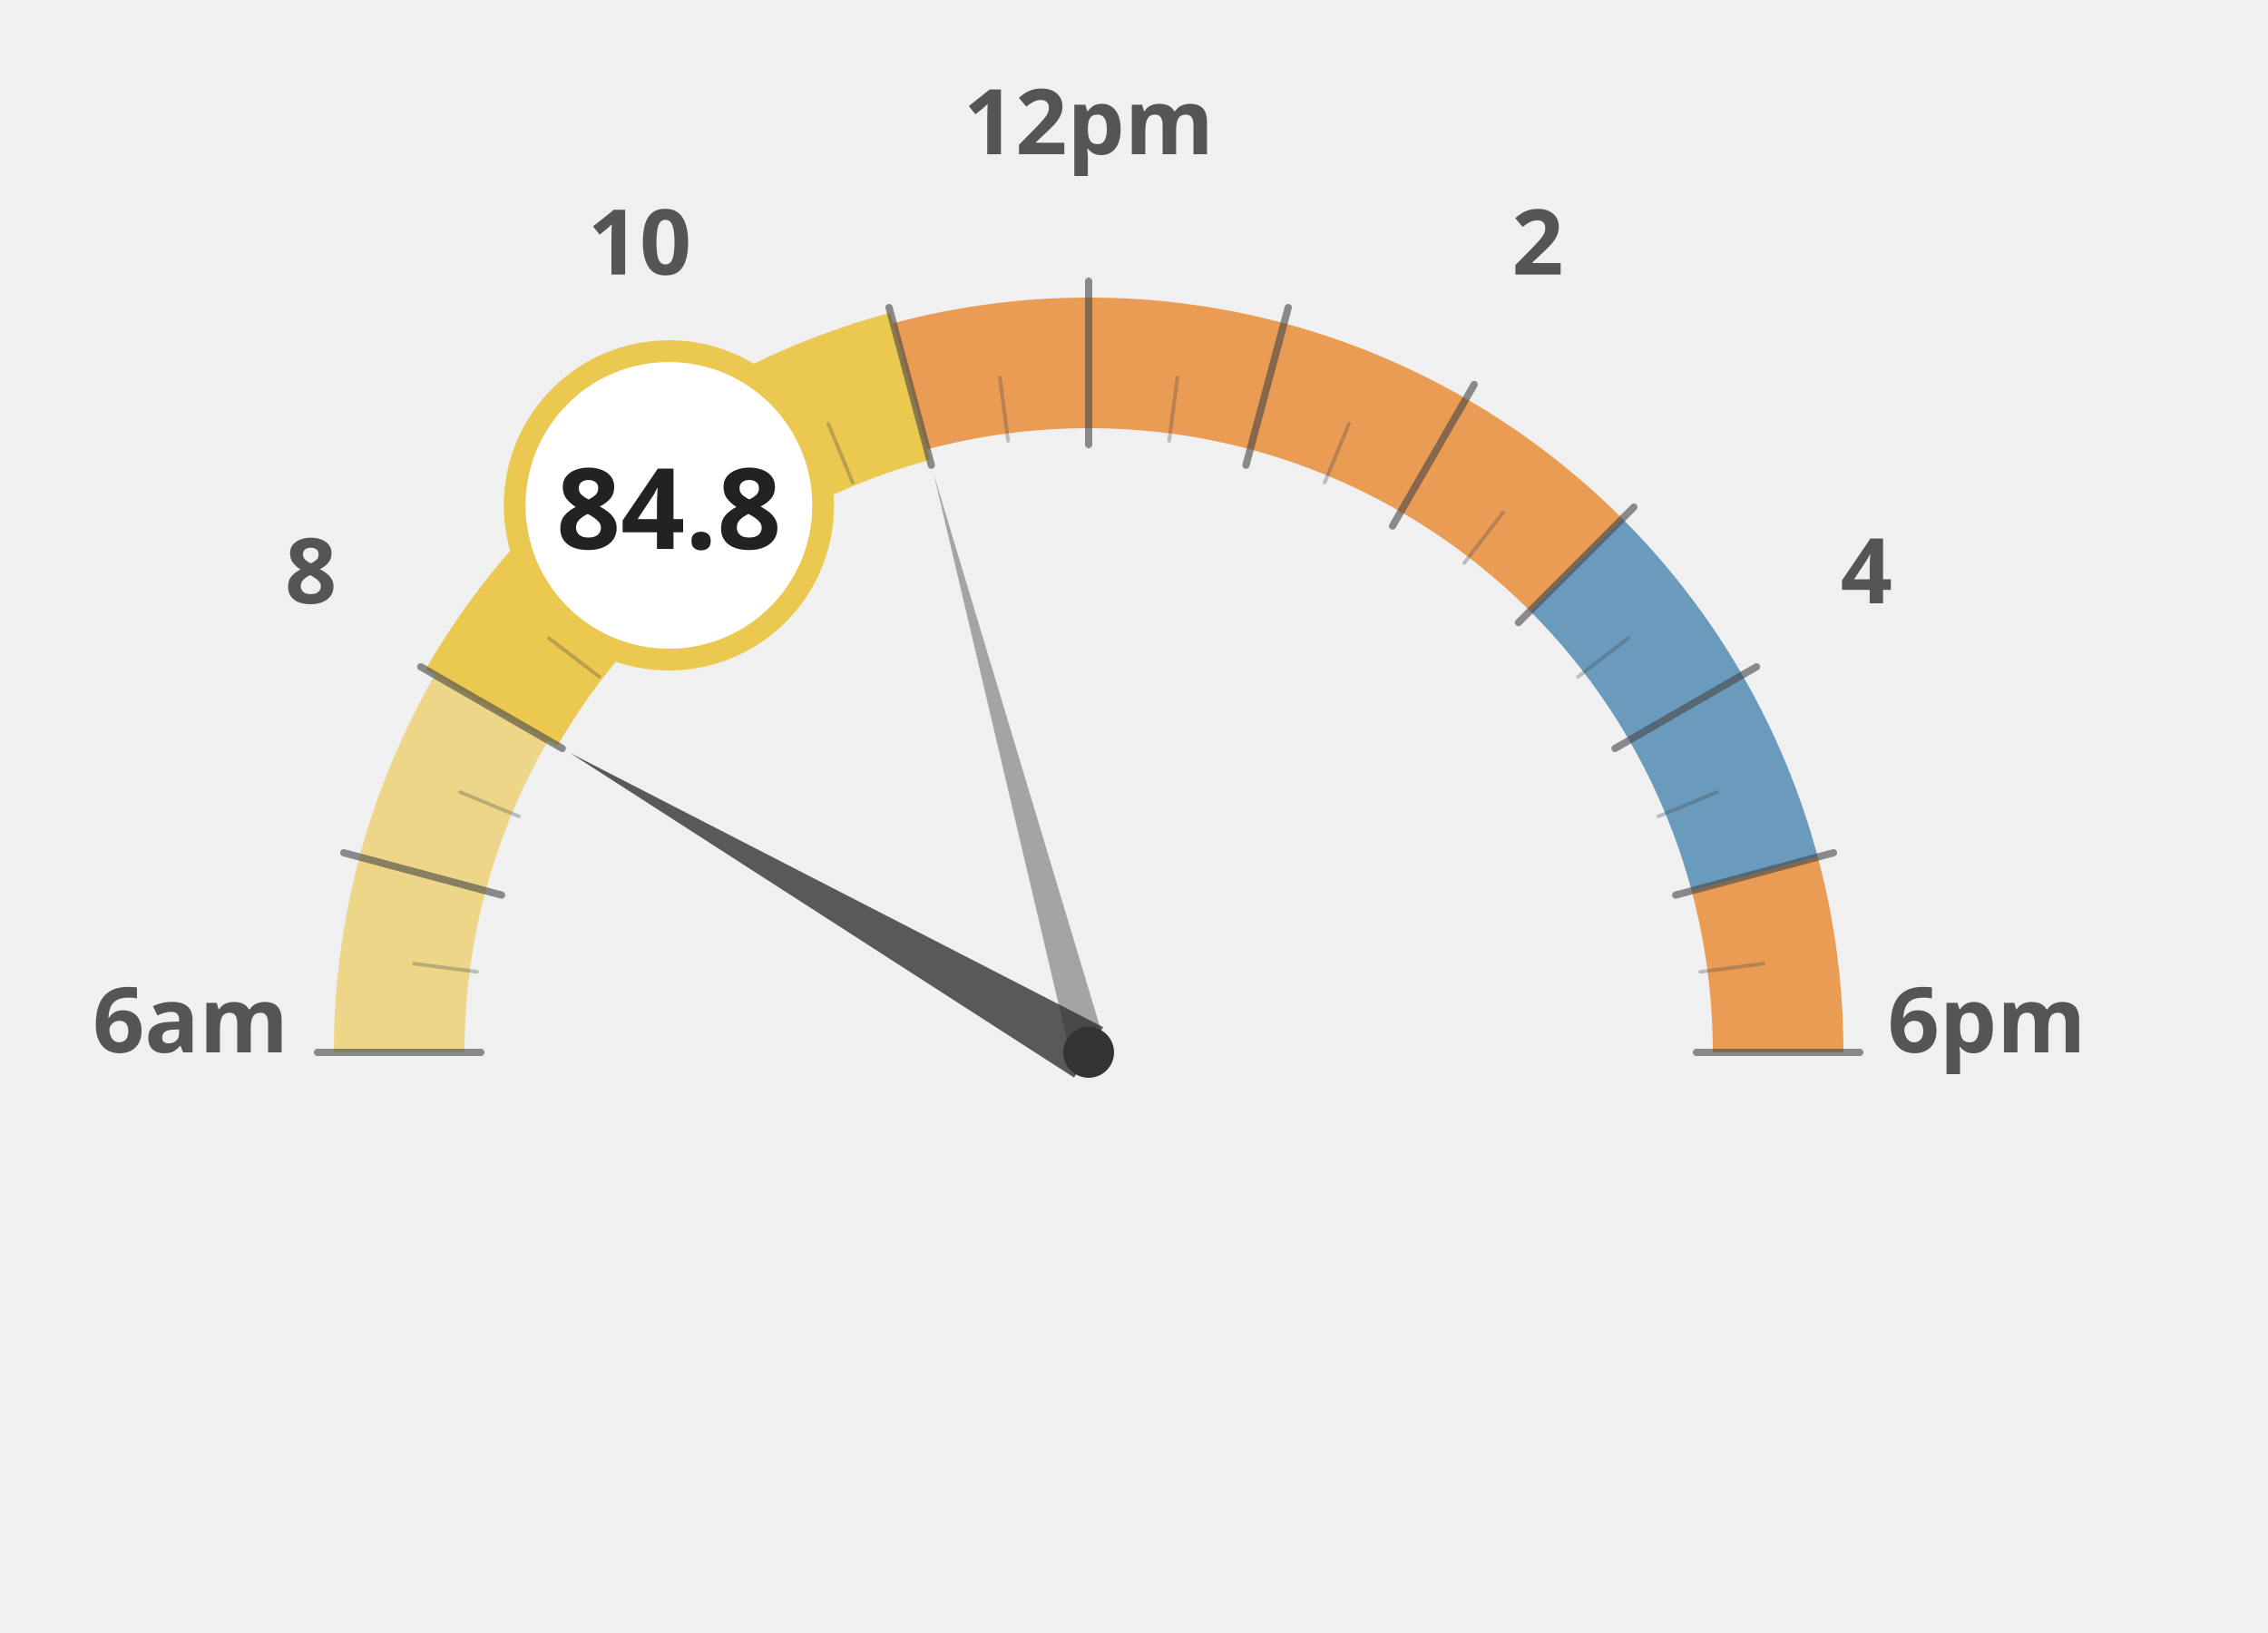
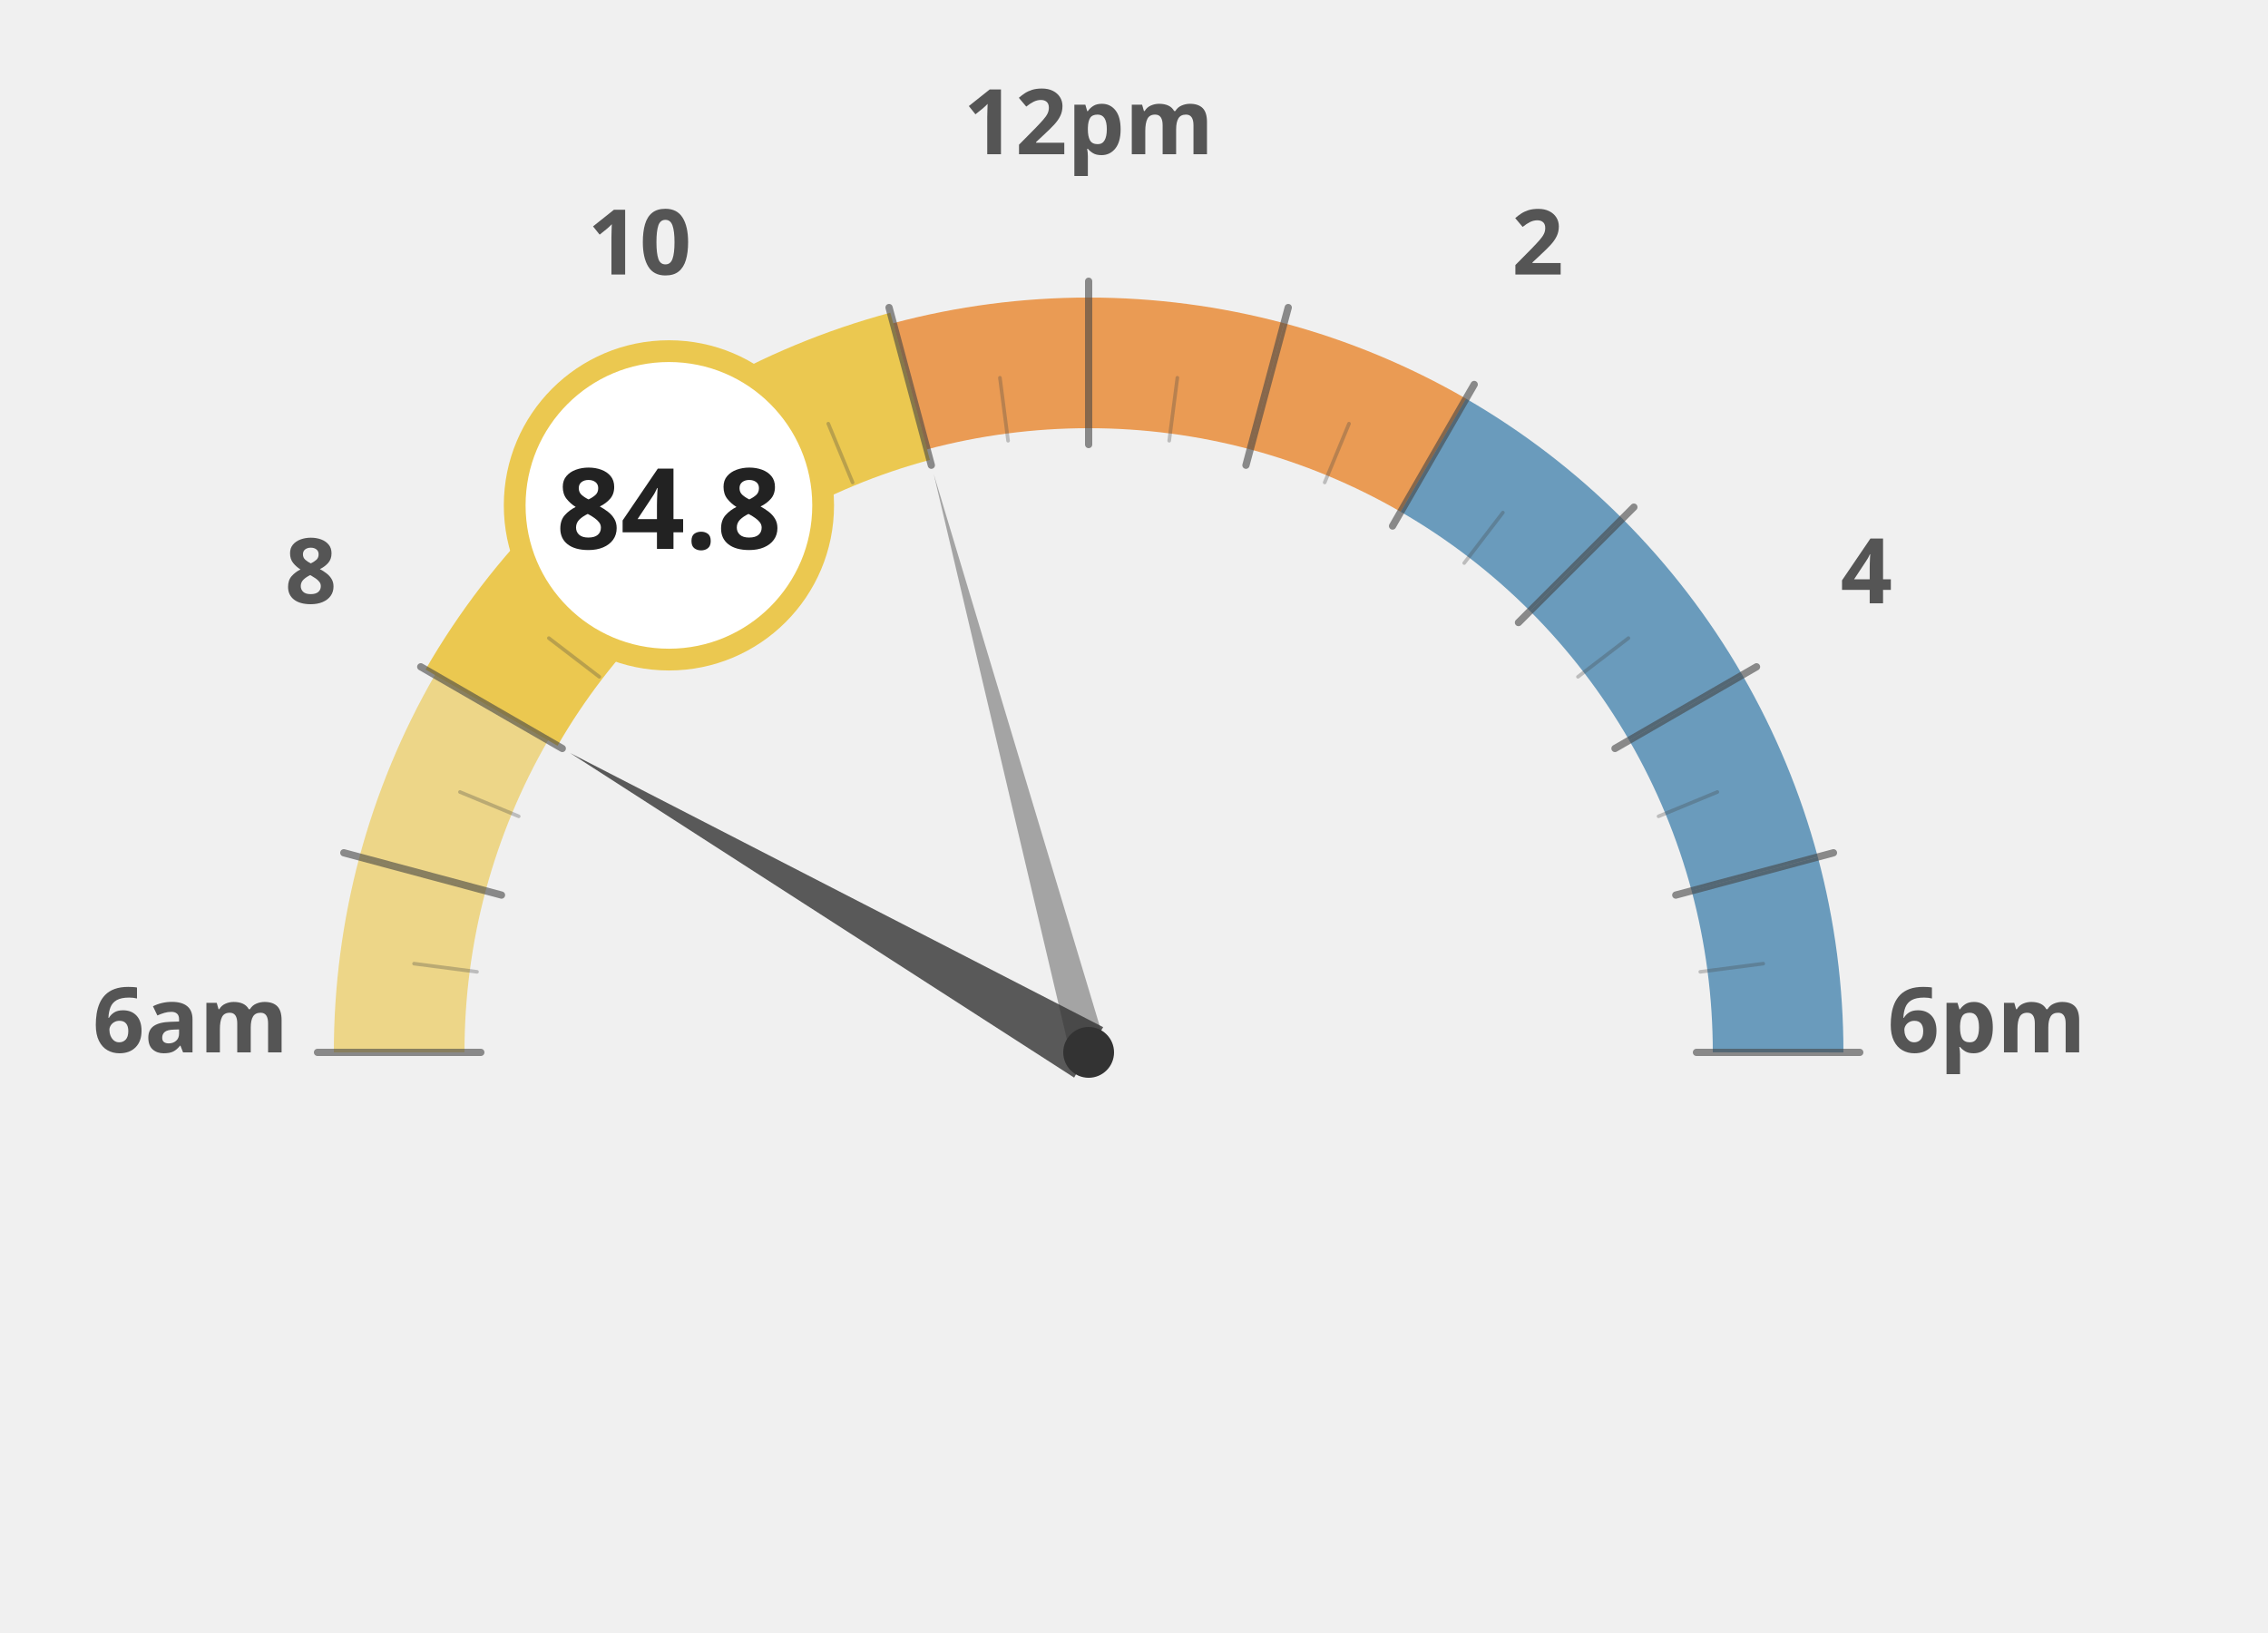
<svg xmlns="http://www.w3.org/2000/svg" width="100%" height="100%" viewBox="0 0 1250 900">
  <g transform="translate(100, 100)">
    <path d="M 120.0 480.0 A 380 380 0 0 1 132.9 381.6" fill="none" stroke="#ebc850" stroke-width="72" stroke-opacity="0.65" />
    <path d="M 132.9 381.6 A 380 380 0 0 1 170.9 290.0" fill="none" stroke="#ebc850" stroke-width="72" stroke-opacity="0.65" />
    <path d="M 170.9 290.0 A 380 380 0 0 1 231.3 211.3" fill="none" stroke="#ebc850" stroke-width="72" stroke-opacity="1.0" />
    <path d="M 231.3 211.3 A 380 380 0 0 1 310.0 150.9" fill="none" stroke="#ebc850" stroke-width="72" stroke-opacity="1.0" />
    <path d="M 310.0 150.9 A 380 380 0 0 1 401.6 112.9" fill="none" stroke="#ebc850" stroke-width="72" stroke-opacity="1.0" />
    <path d="M 401.6 112.9 A 380 380 0 0 1 500.0 100.0" fill="none" stroke="#e66e00" stroke-width="72" stroke-opacity="0.65" />
    <path d="M 500.0 100.0 A 380 380 0 0 1 598.4 112.9" fill="none" stroke="#e66e00" stroke-width="72" stroke-opacity="0.65" />
    <path d="M 598.4 112.9 A 380 380 0 0 1 690.0 150.9" fill="none" stroke="#e66e00" stroke-width="72" stroke-opacity="0.65" />
-     <path d="M 690.0 150.9 A 380 380 0 0 1 768.7 211.3" fill="none" stroke="#e66e00" stroke-width="72" stroke-opacity="0.65" />
+     <path d="M 690.0 150.9 A 380 380 0 0 1 768.7 211.3" fill="none" stroke="#236ea0" stroke-width="72" stroke-opacity="0.65" />
    <path d="M 768.7 211.3 A 380 380 0 0 1 829.1 290.0" fill="none" stroke="#236ea0" stroke-width="72" stroke-opacity="0.65" />
    <path d="M 829.1 290.0 A 380 380 0 0 1 867.1 381.6" fill="none" stroke="#236ea0" stroke-width="72" stroke-opacity="0.65" />
-     <path d="M 867.1 381.6 A 380 380 0 0 1 880.0 480.0" fill="none" stroke="#e66e00" stroke-width="72" stroke-opacity="0.65" />
+     <path d="M 867.1 381.6 A 380 380 0 0 1 880.0 480.0" fill="none" stroke="#236ea0" stroke-width="72" stroke-opacity="0.65" />
    <text x="5.0" y="480" text-anchor="middle" font-family="Montserrat, sans-serif" font-size="50" font-weight="900" fill="#555">6am</text>
    <text x="71.317" y="232.5" text-anchor="middle" font-family="Montserrat, sans-serif" font-size="50" font-weight="900" fill="#555">8</text>
    <text x="252.5" y="51.317" text-anchor="middle" font-family="Montserrat, sans-serif" font-size="50" font-weight="900" fill="#555">10</text>
    <text x="500" y="-15.0" text-anchor="middle" font-family="Montserrat, sans-serif" font-size="50" font-weight="900" fill="#555">12pm</text>
    <text x="747.5" y="51.317" text-anchor="middle" font-family="Montserrat, sans-serif" font-size="50" font-weight="900" fill="#555">2</text>
    <text x="928.683" y="232.5" text-anchor="middle" font-family="Montserrat, sans-serif" font-size="50" font-weight="900" fill="#555">4</text>
    <text x="995.0" y="480.0" text-anchor="middle" font-family="Montserrat, sans-serif" font-size="50" font-weight="900" fill="#555">6pm</text>
    <path d="M 170.9 290.0 A 380 380 0 0 1 231.3 211.3" fill="none" stroke="#ebc850" stroke-width="84" stroke-linecap="butt" />
    <path d="M 231.3 211.3 A 380 380 0 0 1 310.0 150.9" fill="none" stroke="#ebc850" stroke-width="84" stroke-linecap="butt" />
    <path d="M 310.0 150.9 A 380 380 0 0 1 401.6 112.9" fill="none" stroke="#ebc850" stroke-width="84" stroke-linecap="butt" />
    <line x1="165.0" y1="480.0" x2="75.0" y2="480.0" stroke="#444" stroke-width="4" stroke-linecap="round" opacity="0.6" />
    <line x1="162.9" y1="435.6" x2="128.2" y2="431.1" stroke="#444" stroke-width="2" stroke-linecap="round" opacity="0.3" />
    <line x1="176.4" y1="393.3" x2="89.5" y2="370.0" stroke="#444" stroke-width="4" stroke-linecap="round" opacity="0.6" />
    <line x1="185.9" y1="349.9" x2="153.5" y2="336.5" stroke="#444" stroke-width="2" stroke-linecap="round" opacity="0.3" />
    <line x1="209.9" y1="312.5" x2="131.9" y2="267.5" stroke="#444" stroke-width="4" stroke-linecap="round" opacity="0.6" />
    <line x1="230.3" y1="273.0" x2="202.5" y2="251.7" stroke="#444" stroke-width="2" stroke-linecap="round" opacity="0.3" />
    <line x1="263.1" y1="243.1" x2="199.5" y2="179.5" stroke="#444" stroke-width="4" stroke-linecap="round" opacity="0.6" />
    <line x1="293.0" y1="210.3" x2="271.7" y2="182.5" stroke="#444" stroke-width="2" stroke-linecap="round" opacity="0.3" />
    <line x1="332.5" y1="189.9" x2="287.5" y2="111.9" stroke="#444" stroke-width="4" stroke-linecap="round" opacity="0.6" />
    <line x1="369.9" y1="165.9" x2="356.5" y2="133.5" stroke="#444" stroke-width="2" stroke-linecap="round" opacity="0.3" />
    <line x1="413.3" y1="156.4" x2="390.0" y2="69.5" stroke="#444" stroke-width="4" stroke-linecap="round" opacity="0.6" />
    <line x1="455.6" y1="142.9" x2="451.1" y2="108.2" stroke="#444" stroke-width="2" stroke-linecap="round" opacity="0.3" />
    <line x1="500.0" y1="145.0" x2="500.0" y2="55.0" stroke="#444" stroke-width="4" stroke-linecap="round" opacity="0.6" />
    <line x1="544.4" y1="142.9" x2="548.9" y2="108.2" stroke="#444" stroke-width="2" stroke-linecap="round" opacity="0.3" />
    <line x1="586.7" y1="156.4" x2="610.0" y2="69.5" stroke="#444" stroke-width="4" stroke-linecap="round" opacity="0.6" />
    <line x1="630.1" y1="165.9" x2="643.5" y2="133.5" stroke="#444" stroke-width="2" stroke-linecap="round" opacity="0.3" />
    <line x1="667.5" y1="189.9" x2="712.5" y2="111.9" stroke="#444" stroke-width="4" stroke-linecap="round" opacity="0.6" />
    <line x1="707.0" y1="210.3" x2="728.3" y2="182.5" stroke="#444" stroke-width="2" stroke-linecap="round" opacity="0.3" />
    <line x1="736.9" y1="243.1" x2="800.5" y2="179.5" stroke="#444" stroke-width="4" stroke-linecap="round" opacity="0.6" />
    <line x1="769.7" y1="273.0" x2="797.5" y2="251.7" stroke="#444" stroke-width="2" stroke-linecap="round" opacity="0.3" />
    <line x1="790.1" y1="312.5" x2="868.1" y2="267.5" stroke="#444" stroke-width="4" stroke-linecap="round" opacity="0.6" />
    <line x1="814.1" y1="349.9" x2="846.5" y2="336.5" stroke="#444" stroke-width="2" stroke-linecap="round" opacity="0.3" />
    <line x1="823.6" y1="393.3" x2="910.5" y2="370.0" stroke="#444" stroke-width="4" stroke-linecap="round" opacity="0.6" />
    <line x1="837.1" y1="435.6" x2="871.8" y2="431.1" stroke="#444" stroke-width="2" stroke-linecap="round" opacity="0.3" />
    <line x1="835.0" y1="480.0" x2="925.0" y2="480.0" stroke="#444" stroke-width="4" stroke-linecap="round" opacity="0.6" />
    <polygon points="214.2,315.0 492.0,493.9 508.0,466.1" fill="#333" opacity="0.8" />
    <polygon points="414.6,161.2 490.3,482.6 509.7,477.4" fill="#333" opacity="0.4" />
    <circle cx="500" cy="480" r="14" fill="#333" />
    <circle cx="268.671" cy="178.526" r="85" fill="white" stroke="#ebc850" stroke-width="12" />
    <text x="268.671" y="202.526" text-anchor="middle" font-family="Montserrat, sans-serif" font-size="62" font-weight="800" fill="#222">84.8</text>
  </g>
</svg>
